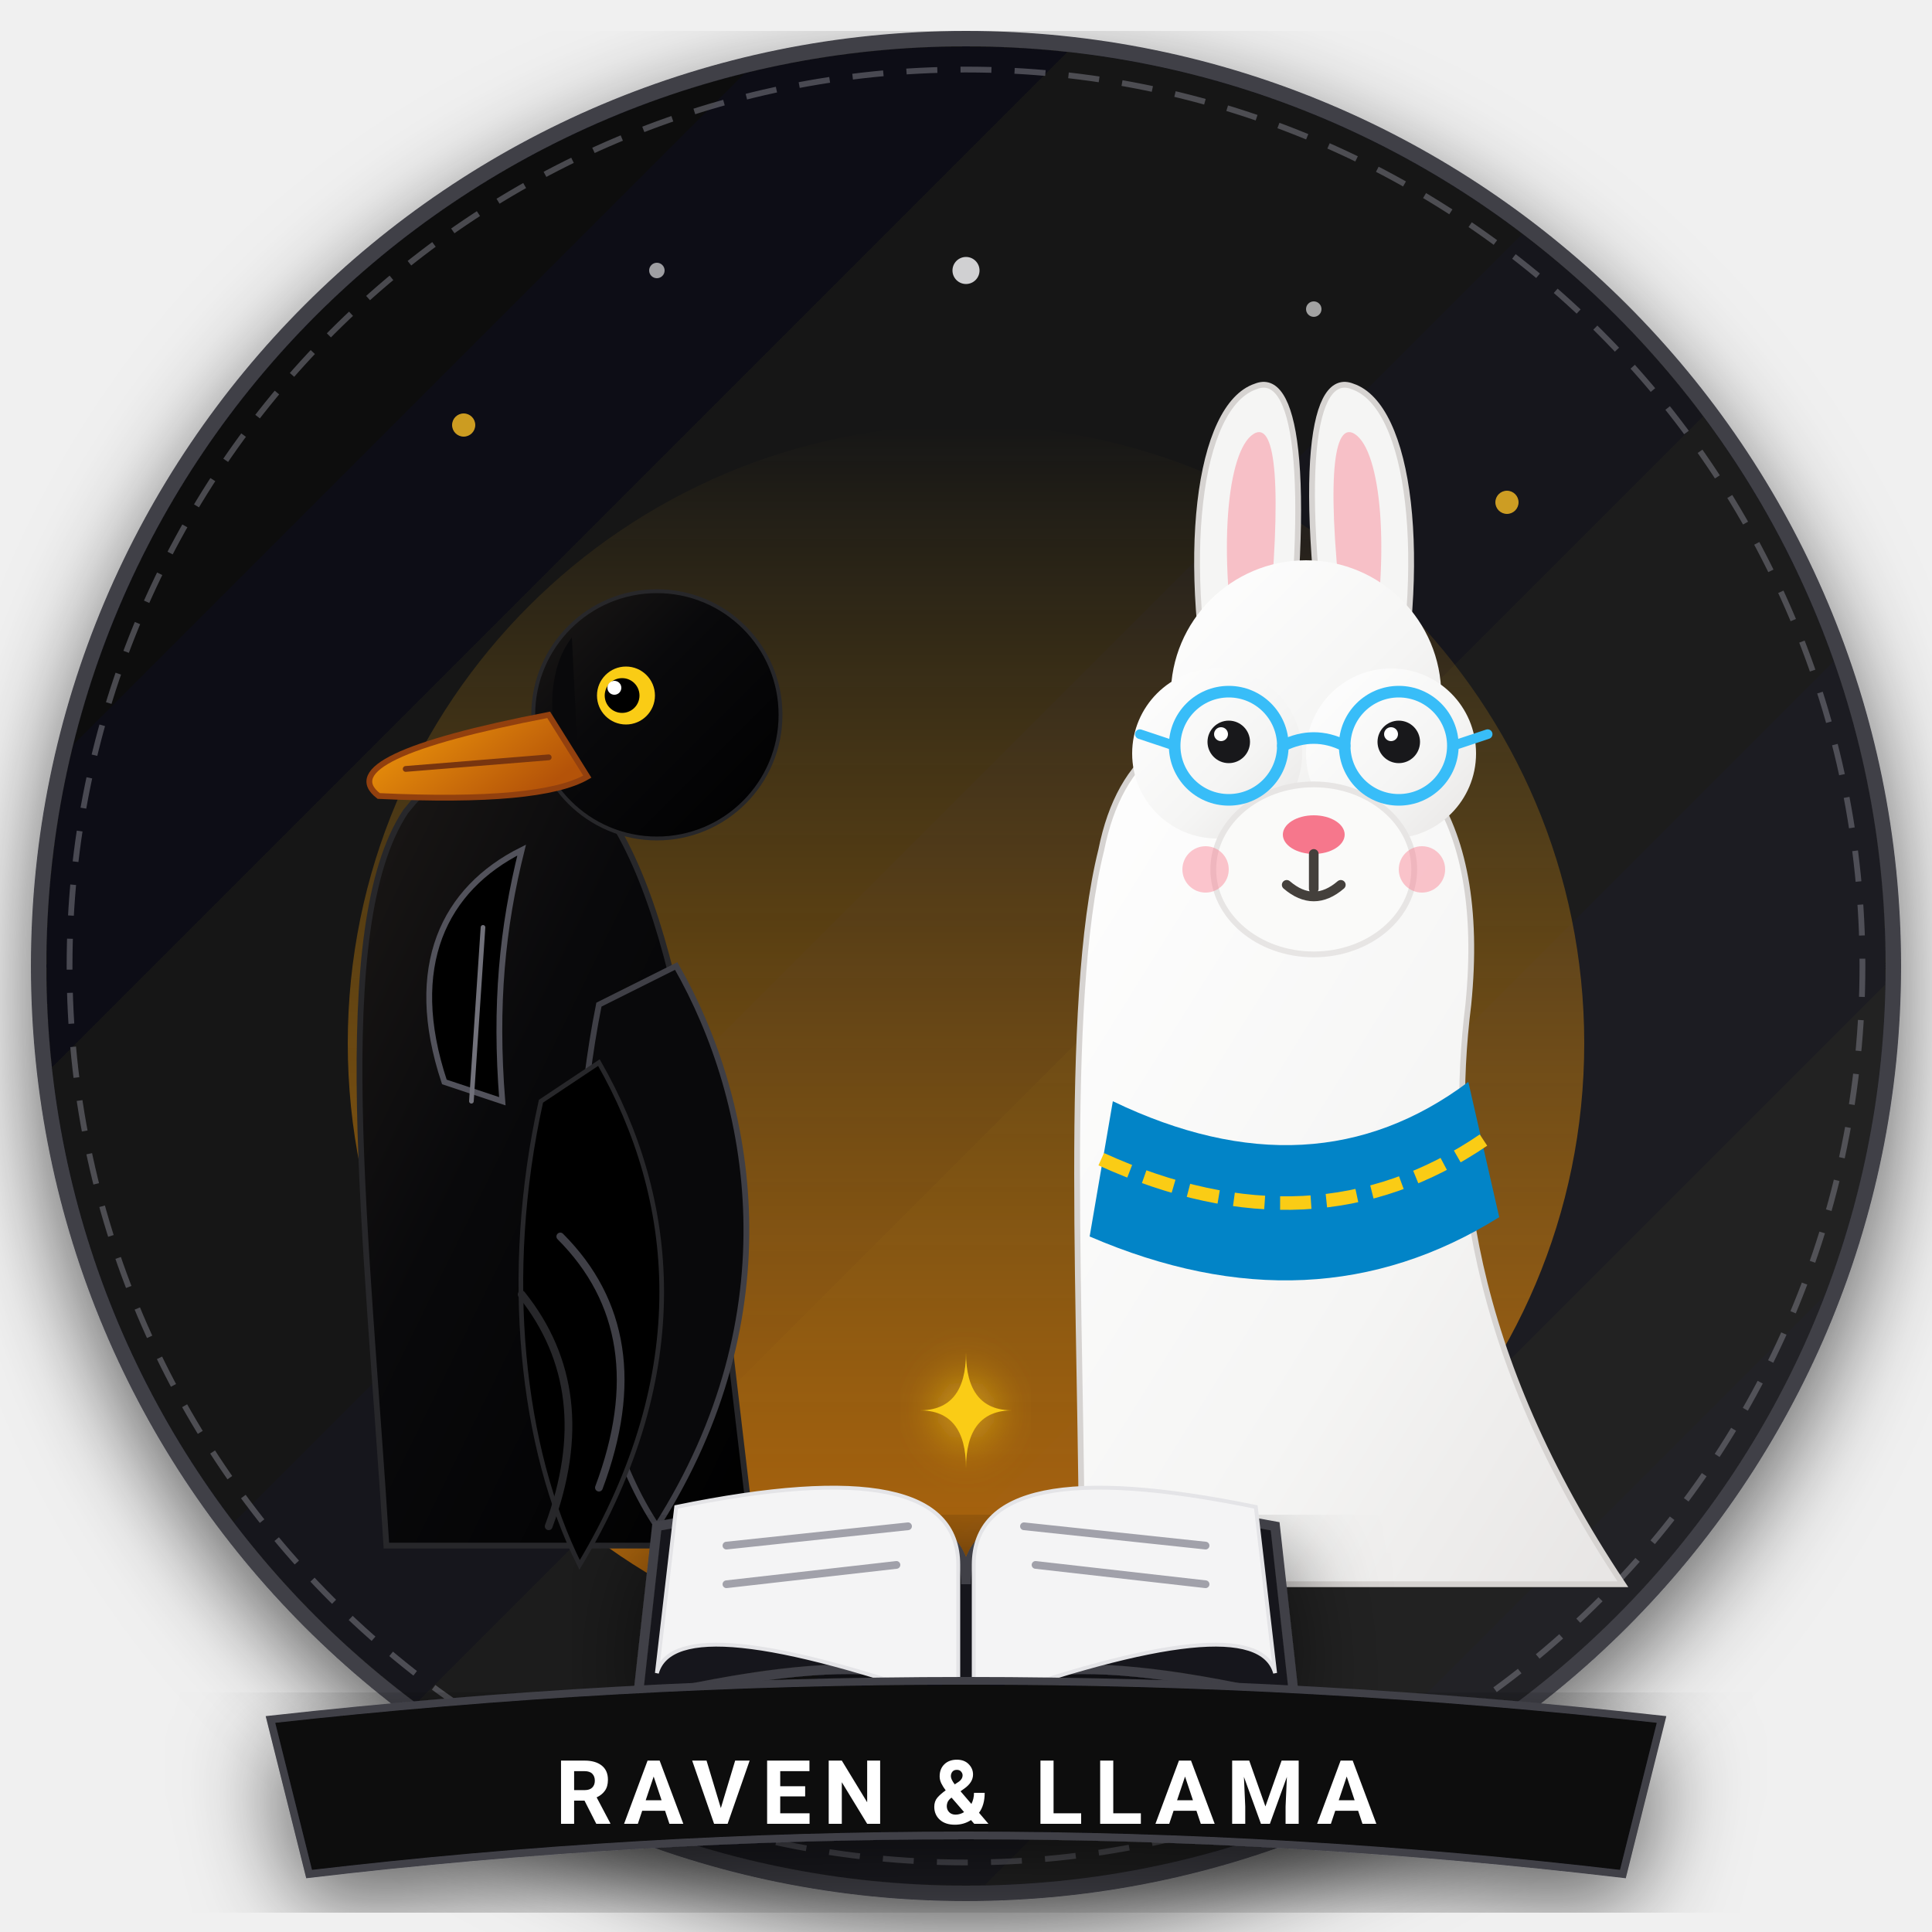
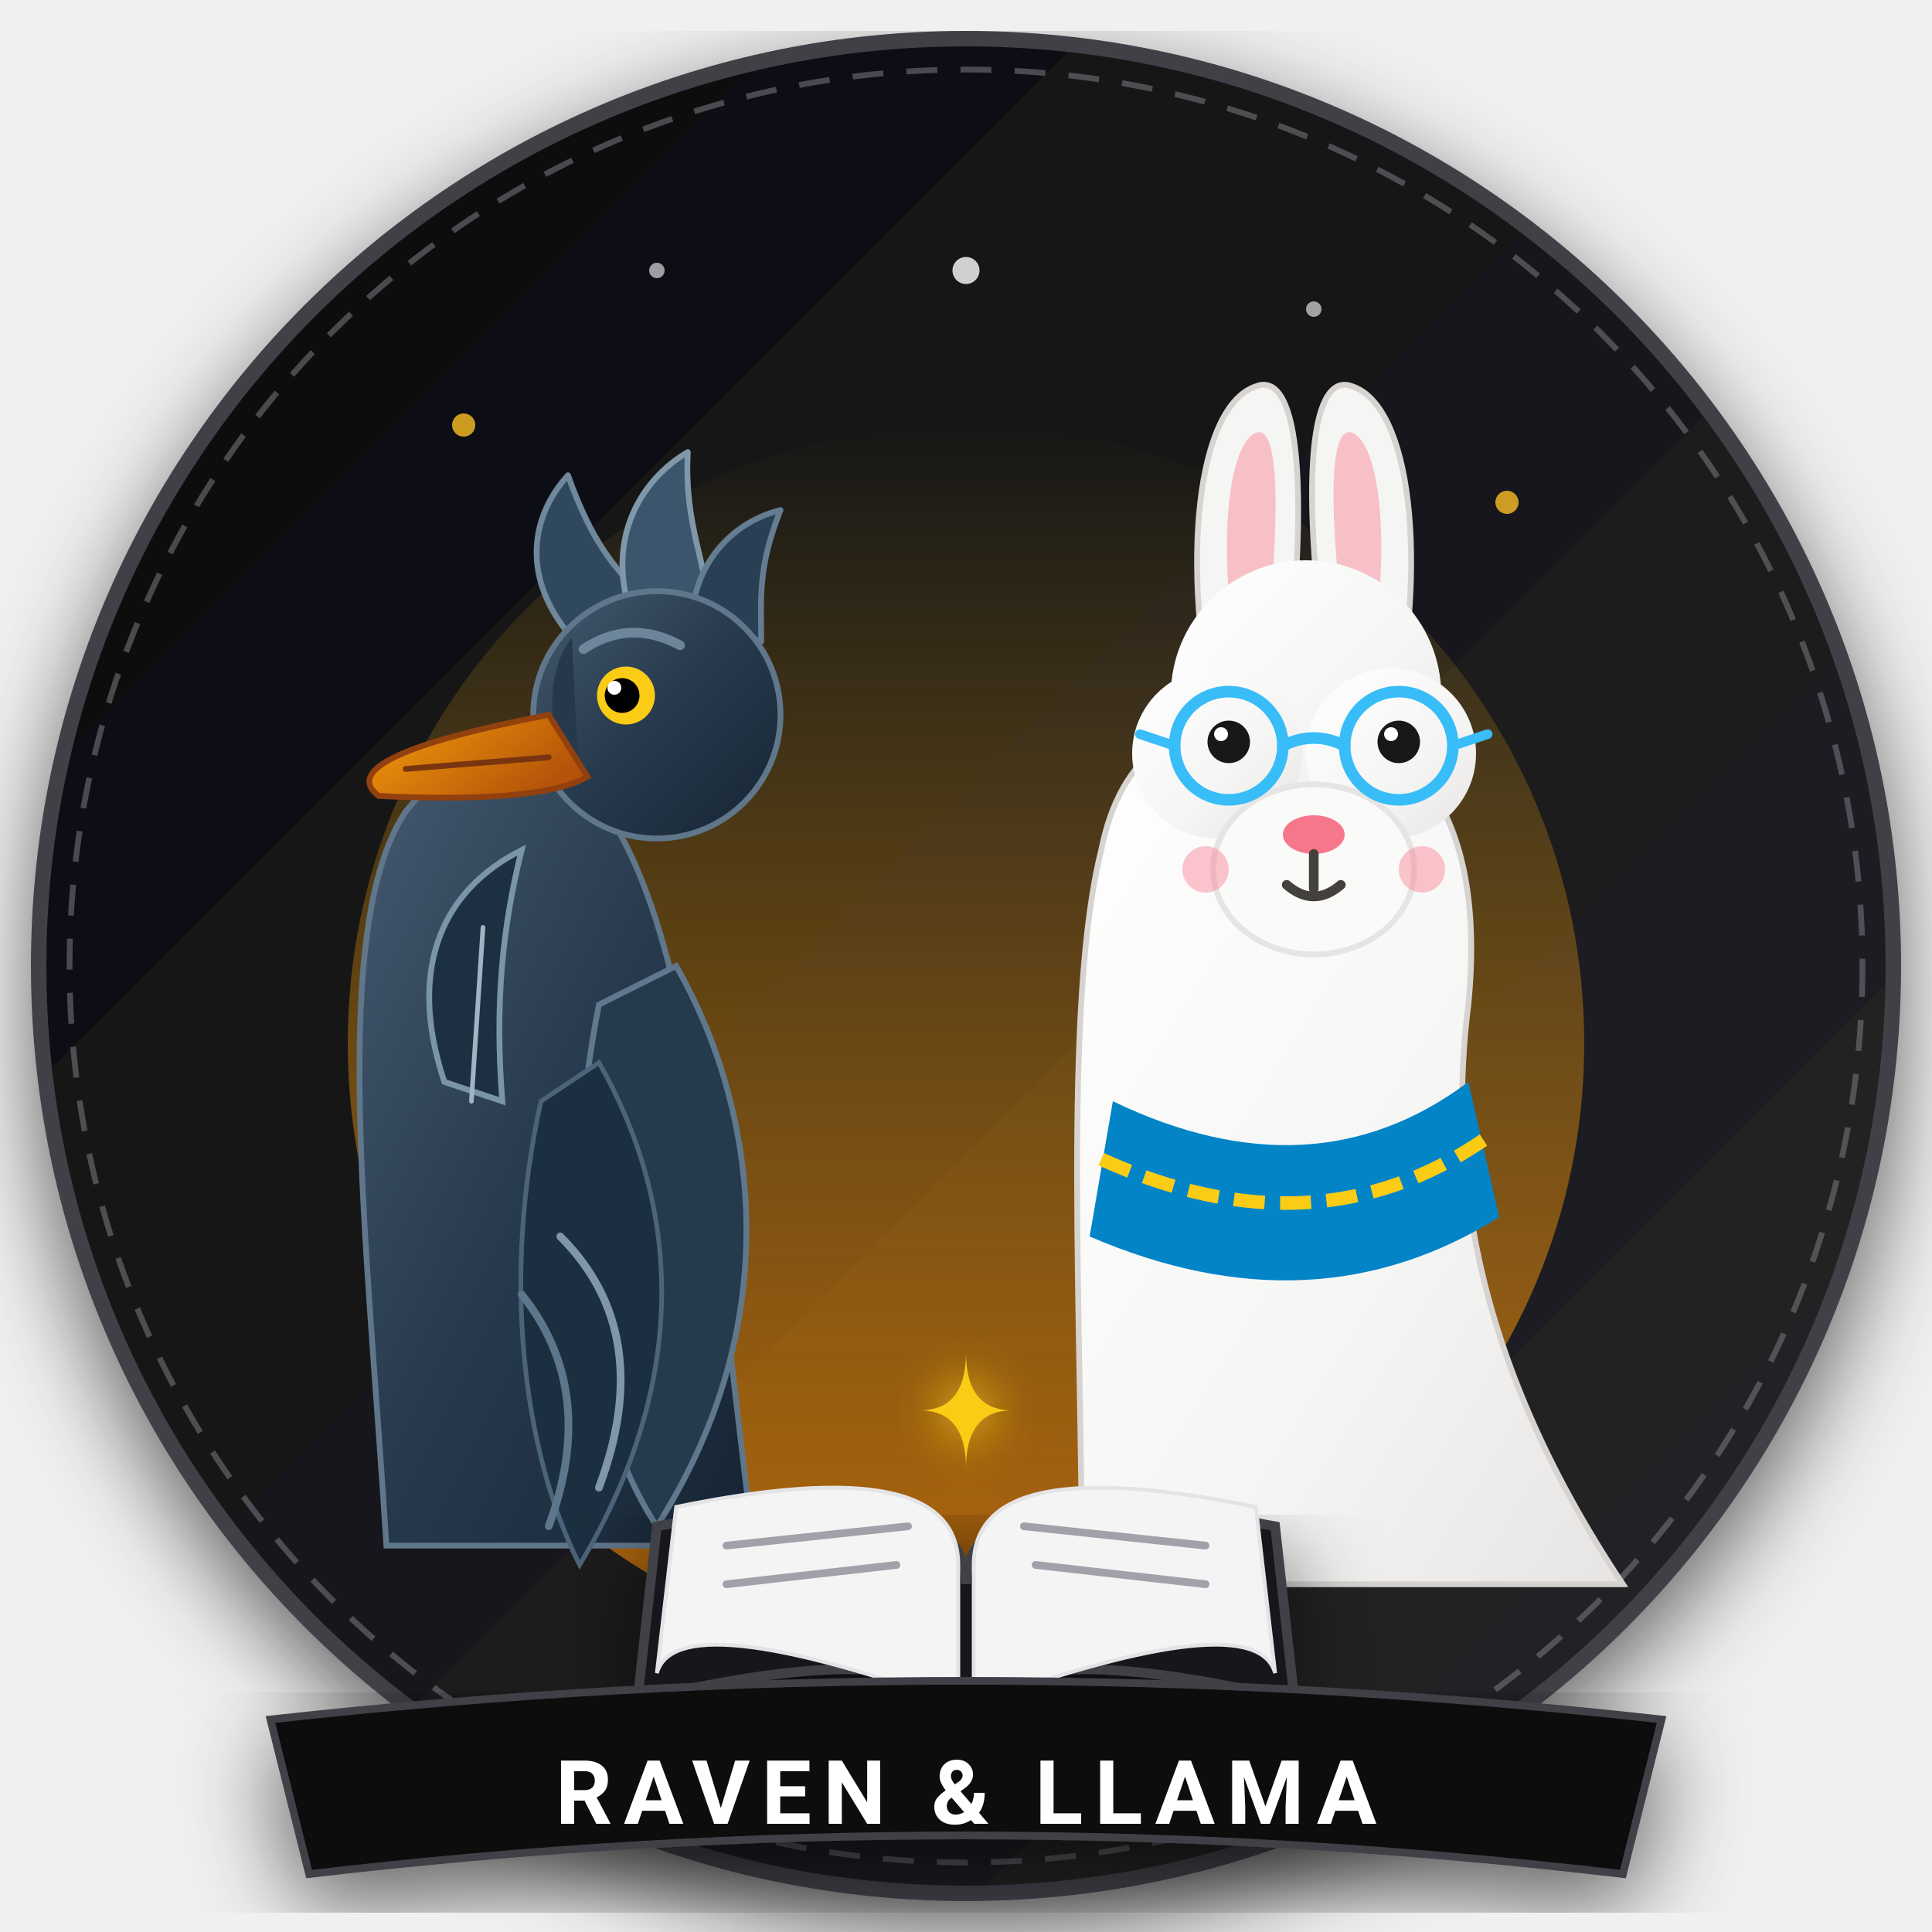
<svg xmlns="http://www.w3.org/2000/svg" viewBox="0 0 500 500" width="100%" height="100%">
  <defs>
    <linearGradient id="bgGrad" x1="0%" y1="0%" x2="100%" y2="100%">
      <stop offset="0%" stop-color="#09090b" />
      <stop offset="50%" stop-color="#18181b" />
      <stop offset="100%" stop-color="#27272a" />
    </linearGradient>
    <linearGradient id="sunGlow" x1="0%" y1="100%" x2="0%" y2="0%">
      <stop offset="0%" stop-color="#d97706" stop-opacity="0.8" />
      <stop offset="60%" stop-color="#f59e0b" stop-opacity="0.3" />
      <stop offset="100%" stop-color="#fbbf24" stop-opacity="0" />
    </linearGradient>
    <linearGradient id="ravenFeathers" x1="0%" y1="0%" x2="100%" y2="100%">
-       <stop offset="0%" stop-color="#1c1917" />
-       <stop offset="40%" stop-color="#09090b" />
-       <stop offset="100%" stop-color="#000000" />
+       <stop offset="0%" stop-color="#465b70" />
+       <stop offset="45%" stop-color="#293c50" />
+       <stop offset="100%" stop-color="#152433" />
    </linearGradient>
    <linearGradient id="ravenBeak" x1="0%" y1="0%" x2="100%" y2="50%">
      <stop offset="0%" stop-color="#f59e0b" />
      <stop offset="100%" stop-color="#b45309" />
    </linearGradient>
    <linearGradient id="llamaWool" x1="0%" y1="0%" x2="100%" y2="100%">
      <stop offset="0%" stop-color="#ffffff" />
      <stop offset="60%" stop-color="#f5f5f4" />
      <stop offset="100%" stop-color="#e7e5e4" />
    </linearGradient>
    <filter id="softShadow" x="-10%" y="-10%" width="130%" height="130%">
      <feDropShadow dx="0" dy="8" stdDeviation="12" flood-color="#000000" flood-opacity="0.6" />
    </filter>
    <filter id="glow" x="-20%" y="-20%" width="140%" height="140%">
      <feGaussianBlur stdDeviation="6" result="blur" />
      <feComposite in="SourceGraphic" in2="blur" operator="over" />
    </filter>
  </defs>
  <circle cx="250" cy="250" r="240" fill="url(#bgGrad)" stroke="#3f3f46" stroke-width="4" filter="url(#softShadow)" />
  <circle cx="250" cy="250" r="232" fill="none" stroke="#71717a" stroke-width="1.5" stroke-dasharray="8 6" opacity="0.6" />
  <circle cx="250" cy="270" r="160" fill="url(#sunGlow)" />
  <circle cx="120" cy="110" r="3" fill="#fbbf24" opacity="0.8" />
  <circle cx="390" cy="130" r="3" fill="#fbbf24" opacity="0.8" />
  <circle cx="250" cy="70" r="3.5" fill="#e4e4e7" opacity="0.9" />
  <circle cx="170" cy="70" r="2" fill="#ffffff" opacity="0.6" />
  <circle cx="340" cy="80" r="2" fill="#ffffff" opacity="0.6" />
  <g id="llama-group">
    <path d="M 280 410 C 280 340 275 260 285 220 C 290 195 305 185 330 185 C 365 185 385 210 380 260 C 375 300 380 350 420 410 Z" fill="url(#llamaWool)" stroke="#d6d3d1" stroke-width="1.5" />
    <path d="M 315 190 C 305 145 310 105 325 100 C 335 96 340 120 332 185 Z" fill="#f5f5f4" stroke="#d6d3d1" stroke-width="1.5" />
    <path d="M 320 170 C 315 140 318 115 325 112 C 330 110 332 125 328 165 Z" fill="#fb7185" opacity="0.4" />
    <path d="M 360 190 C 370 145 365 105 350 100 C 340 96 335 120 345 185 Z" fill="#f5f5f4" stroke="#d6d3d1" stroke-width="1.5" />
    <path d="M 355 170 C 360 140 357 115 350 112 C 345 110 343 125 348 165 Z" fill="#fb7185" opacity="0.4" />
    <circle cx="338" cy="180" r="35" fill="url(#llamaWool)" />
    <circle cx="315" cy="195" r="22" fill="url(#llamaWool)" />
    <circle cx="360" cy="195" r="22" fill="url(#llamaWool)" />
    <ellipse cx="340" cy="225" rx="26" ry="22" fill="#fafaf9" stroke="#e7e5e4" stroke-width="1.5" />
    <ellipse cx="340" cy="216" rx="8" ry="5" fill="#f43f5e" opacity="0.7" />
    <path d="M 340 221 L 340 230 M 333 229 Q 340 235 347 229" stroke="#44403c" stroke-width="2.5" stroke-linecap="round" fill="none" />
    <circle cx="312" cy="225" r="6" fill="#fb7185" opacity="0.4" />
    <circle cx="368" cy="225" r="6" fill="#fb7185" opacity="0.4" />
    <circle cx="318" cy="192" r="5.5" fill="#18181b" />
    <circle cx="316" cy="190" r="1.8" fill="#ffffff" />
    <circle cx="362" cy="192" r="5.5" fill="#18181b" />
    <circle cx="360" cy="190" r="1.8" fill="#ffffff" />
    <circle cx="318" cy="193" r="14" fill="none" stroke="#38bdf8" stroke-width="3" />
    <circle cx="362" cy="193" r="14" fill="none" stroke="#38bdf8" stroke-width="3" />
    <path d="M 332 193 Q 340 189 348 193" fill="none" stroke="#38bdf8" stroke-width="3" stroke-linecap="round" />
    <path d="M 304 193 L 295 190 M 376 193 L 385 190" stroke="#38bdf8" stroke-width="2.5" stroke-linecap="round" />
    <path d="M 288 285 Q 340 310 380 280 L 388 315 Q 340 345 282 320 Z" fill="#0284c7" />
    <path d="M 285 300 Q 340 325 384 295" stroke="#facc15" stroke-width="3.5" fill="none" stroke-dasharray="8 4" />
  </g>
  <g id="raven-group">
-     <path d="M 195 400 C 185 320 180 250 160 215 C 145 190 125 185 105 210 C 85 240 95 320 100 400 Z" fill="url(#ravenFeathers)" stroke="#27272a" stroke-width="1.5" />
-     <path d="M 175 250 C 195 285 205 340 170 395 C 150 365 145 310 155 260 Z" fill="#09090b" stroke="#3f3f46" stroke-width="1.5" />
-     <path d="M 155 275 C 175 310 180 355 150 405 C 135 375 130 330 140 285 Z" fill="#000000" stroke="#27272a" stroke-width="1.2" />
-     <path d="M 145 320 Q 170 345 155 385" stroke="#3f3f46" stroke-width="2" fill="none" stroke-linecap="round" />
-     <path d="M 135 335 Q 155 360 142 395" stroke="#27272a" stroke-width="2" fill="none" stroke-linecap="round" />
-     <circle cx="170" cy="185" r="32" fill="url(#ravenFeathers)" stroke="#27272a" stroke-width="1" />
-     <path d="M 148 165 C 140 175 142 195 150 205 Z" fill="#09090b" />
+     <path d="M 195 400 C 185 320 180 250 160 215 C 145 190 125 185 105 210 C 85 240 95 320 100 400 Z" fill="url(#ravenFeathers)" stroke="#60778b" stroke-width="1.5" />
+     <path d="M 175 250 C 195 285 205 340 170 395 C 150 365 145 310 155 260 Z" fill="#263a4d" stroke="#60788d" stroke-width="1.5" />
+     <path d="M 155 275 C 175 310 180 355 150 405 C 135 375 130 330 140 285 Z" fill="#1c2f40" stroke="#4c6479" stroke-width="1.2" />
+     <path d="M 145 320 Q 170 345 155 385" stroke="#8097aa" stroke-width="2" fill="none" stroke-linecap="round" />
+     <path d="M 135 335 Q 155 360 142 395" stroke="#5d768b" stroke-width="2" fill="none" stroke-linecap="round" />
+     <path d="M 148 165 C 135 150 137 134 147 123 C 153 140 159 147 166 154 Z" fill="#30485d" stroke="#70889c" stroke-width="1.5" stroke-linejoin="round" />
+     <path d="M 163 158 C 157 139 166 124 178 117 C 177 136 183 146 184 160 Z" fill="#3b566c" stroke="#8097aa" stroke-width="1.5" stroke-linejoin="round" />
+     <path d="M 179 160 C 180 145 190 135 202 132 C 196 147 197 155 197 166 Z" fill="#293f53" stroke="#647d92" stroke-width="1.5" stroke-linejoin="round" />
+     <circle cx="170" cy="185" r="32" fill="url(#ravenFeathers)" stroke="#60778b" stroke-width="1.5" />
+     <path d="M 148 165 C 140 175 142 195 150 205 Z" fill="#26394c" />
+     <path d="M 151 168 Q 163 160 176 167" stroke="#7891a4" stroke-width="2.5" fill="none" stroke-linecap="round" opacity="0.85" />
    <path d="M 142 185 Q 85 196 98 206 Q 140 208 152 201 Z" fill="url(#ravenBeak)" stroke="#92400e" stroke-width="1.5" />
    <path d="M 142 196 L 105 199" stroke="#78350f" stroke-width="1.5" stroke-linecap="round" />
    <circle cx="162" cy="180" r="7.5" fill="#facc15" />
    <circle cx="161" cy="180" r="4.5" fill="#000000" />
    <circle cx="159" cy="178" r="1.8" fill="#ffffff" />
-     <path d="M 115 280 C 105 250 115 230 135 220 C 130 240 128 260 130 285 Z" fill="#000000" stroke="#52525b" stroke-width="1.5" />
-     <path d="M 125 240 L 122 285" stroke="#71717a" stroke-width="1.2" stroke-linecap="round" />
+     <path d="M 115 280 C 105 250 115 230 135 220 C 130 240 128 260 130 285 Z" fill="#1c3042" stroke="#7a94a8" stroke-width="1.5" />
+     <path d="M 125 240 L 122 285" stroke="#a0b4c3" stroke-width="1.2" stroke-linecap="round" />
  </g>
  <g id="book-group" transform="translate(0, 15)">
    <path d="M 170 380 Q 250 365 250 395 Q 250 365 330 380 L 335 425 Q 250 405 250 435 Q 250 405 165 425 Z" fill="#18181b" stroke="#3f3f46" stroke-width="2.5" filter="url(#softShadow)" />
    <path d="M 175 375 Q 248 360 248 390 L 248 426 Q 175 400 170 418 Z" fill="#f4f4f5" stroke="#e4e4e7" stroke-width="1" />
    <path d="M 325 375 Q 252 360 252 390 L 252 426 Q 325 400 330 418 Z" fill="#f4f4f5" stroke="#e4e4e7" stroke-width="1" />
    <line x1="188" y1="385" x2="235" y2="380" stroke="#a1a1aa" stroke-width="2" stroke-linecap="round" />
    <line x1="188" y1="395" x2="232" y2="390" stroke="#a1a1aa" stroke-width="2" stroke-linecap="round" />
    <line x1="265" y1="380" x2="312" y2="385" stroke="#a1a1aa" stroke-width="2" stroke-linecap="round" />
    <line x1="268" y1="390" x2="312" y2="395" stroke="#a1a1aa" stroke-width="2" stroke-linecap="round" />
    <path d="M 250 335 Q 250 350 238 350 Q 250 350 250 365 Q 250 350 262 350 Q 250 350 250 335 Z" fill="#facc15" filter="url(#glow)" />
  </g>
  <g id="brand-banner">
    <path d="M 70 445 Q 250 425 430 445 L 420 485 Q 250 465 80 485 Z" fill="#09090b" stroke="#3f3f46" stroke-width="2" filter="url(#softShadow)" />
    <text x="250" y="472" text-anchor="middle" font-family="'Quicksand', -apple-system, BlinkMacSystemFont, 'Segoe UI', Roboto, sans-serif" font-weight="700" font-size="23" fill="#ffffff" letter-spacing="3">
      RAVEN &amp; LLAMA
    </text>
  </g>
</svg>
